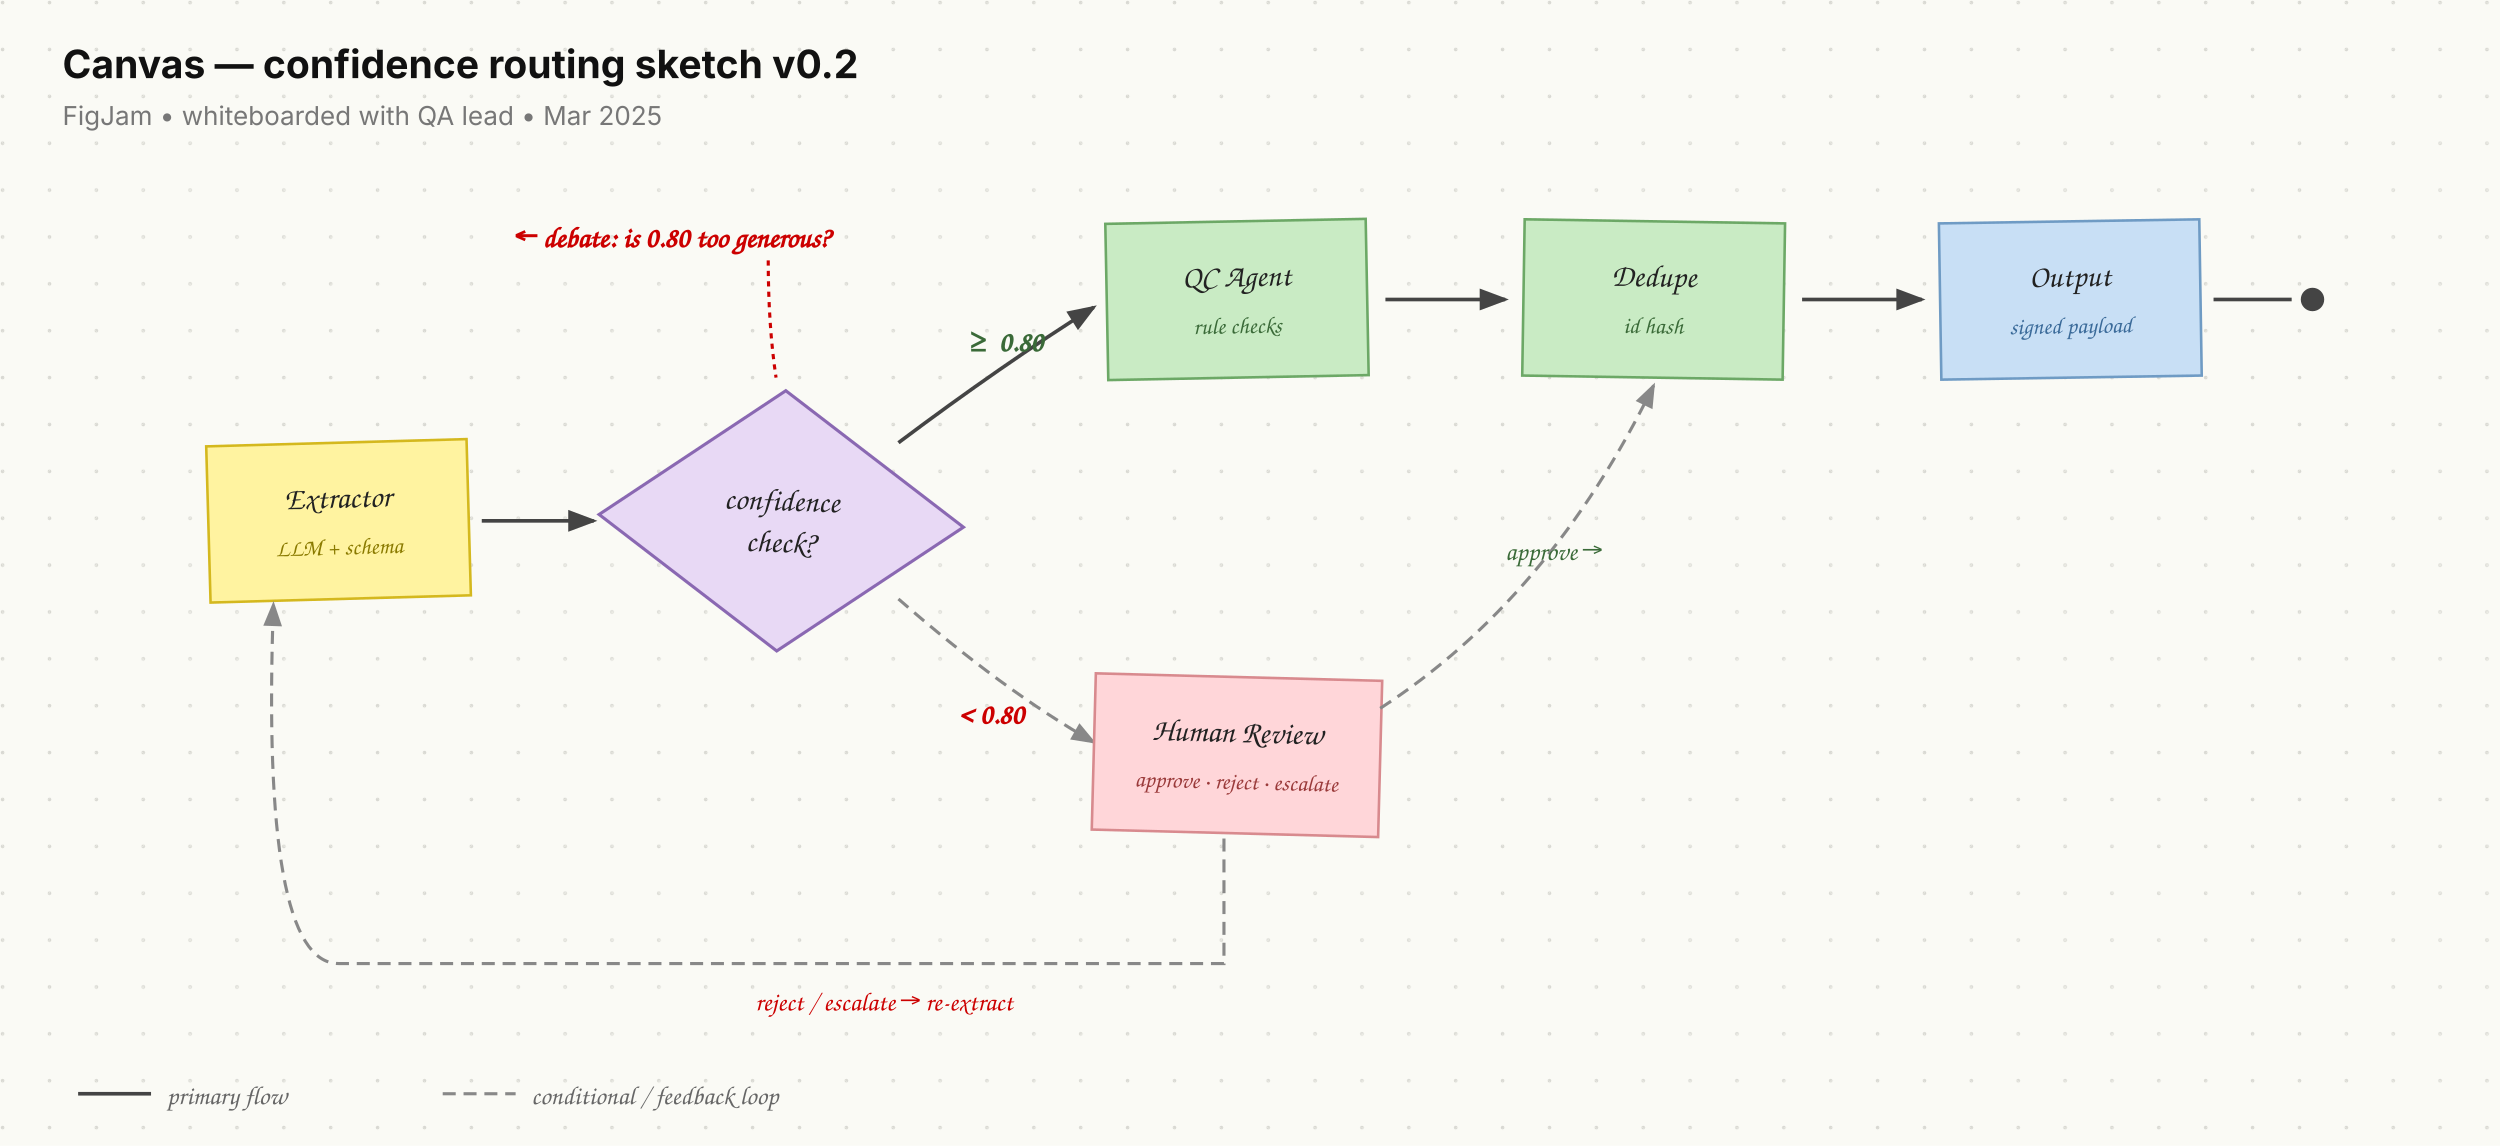
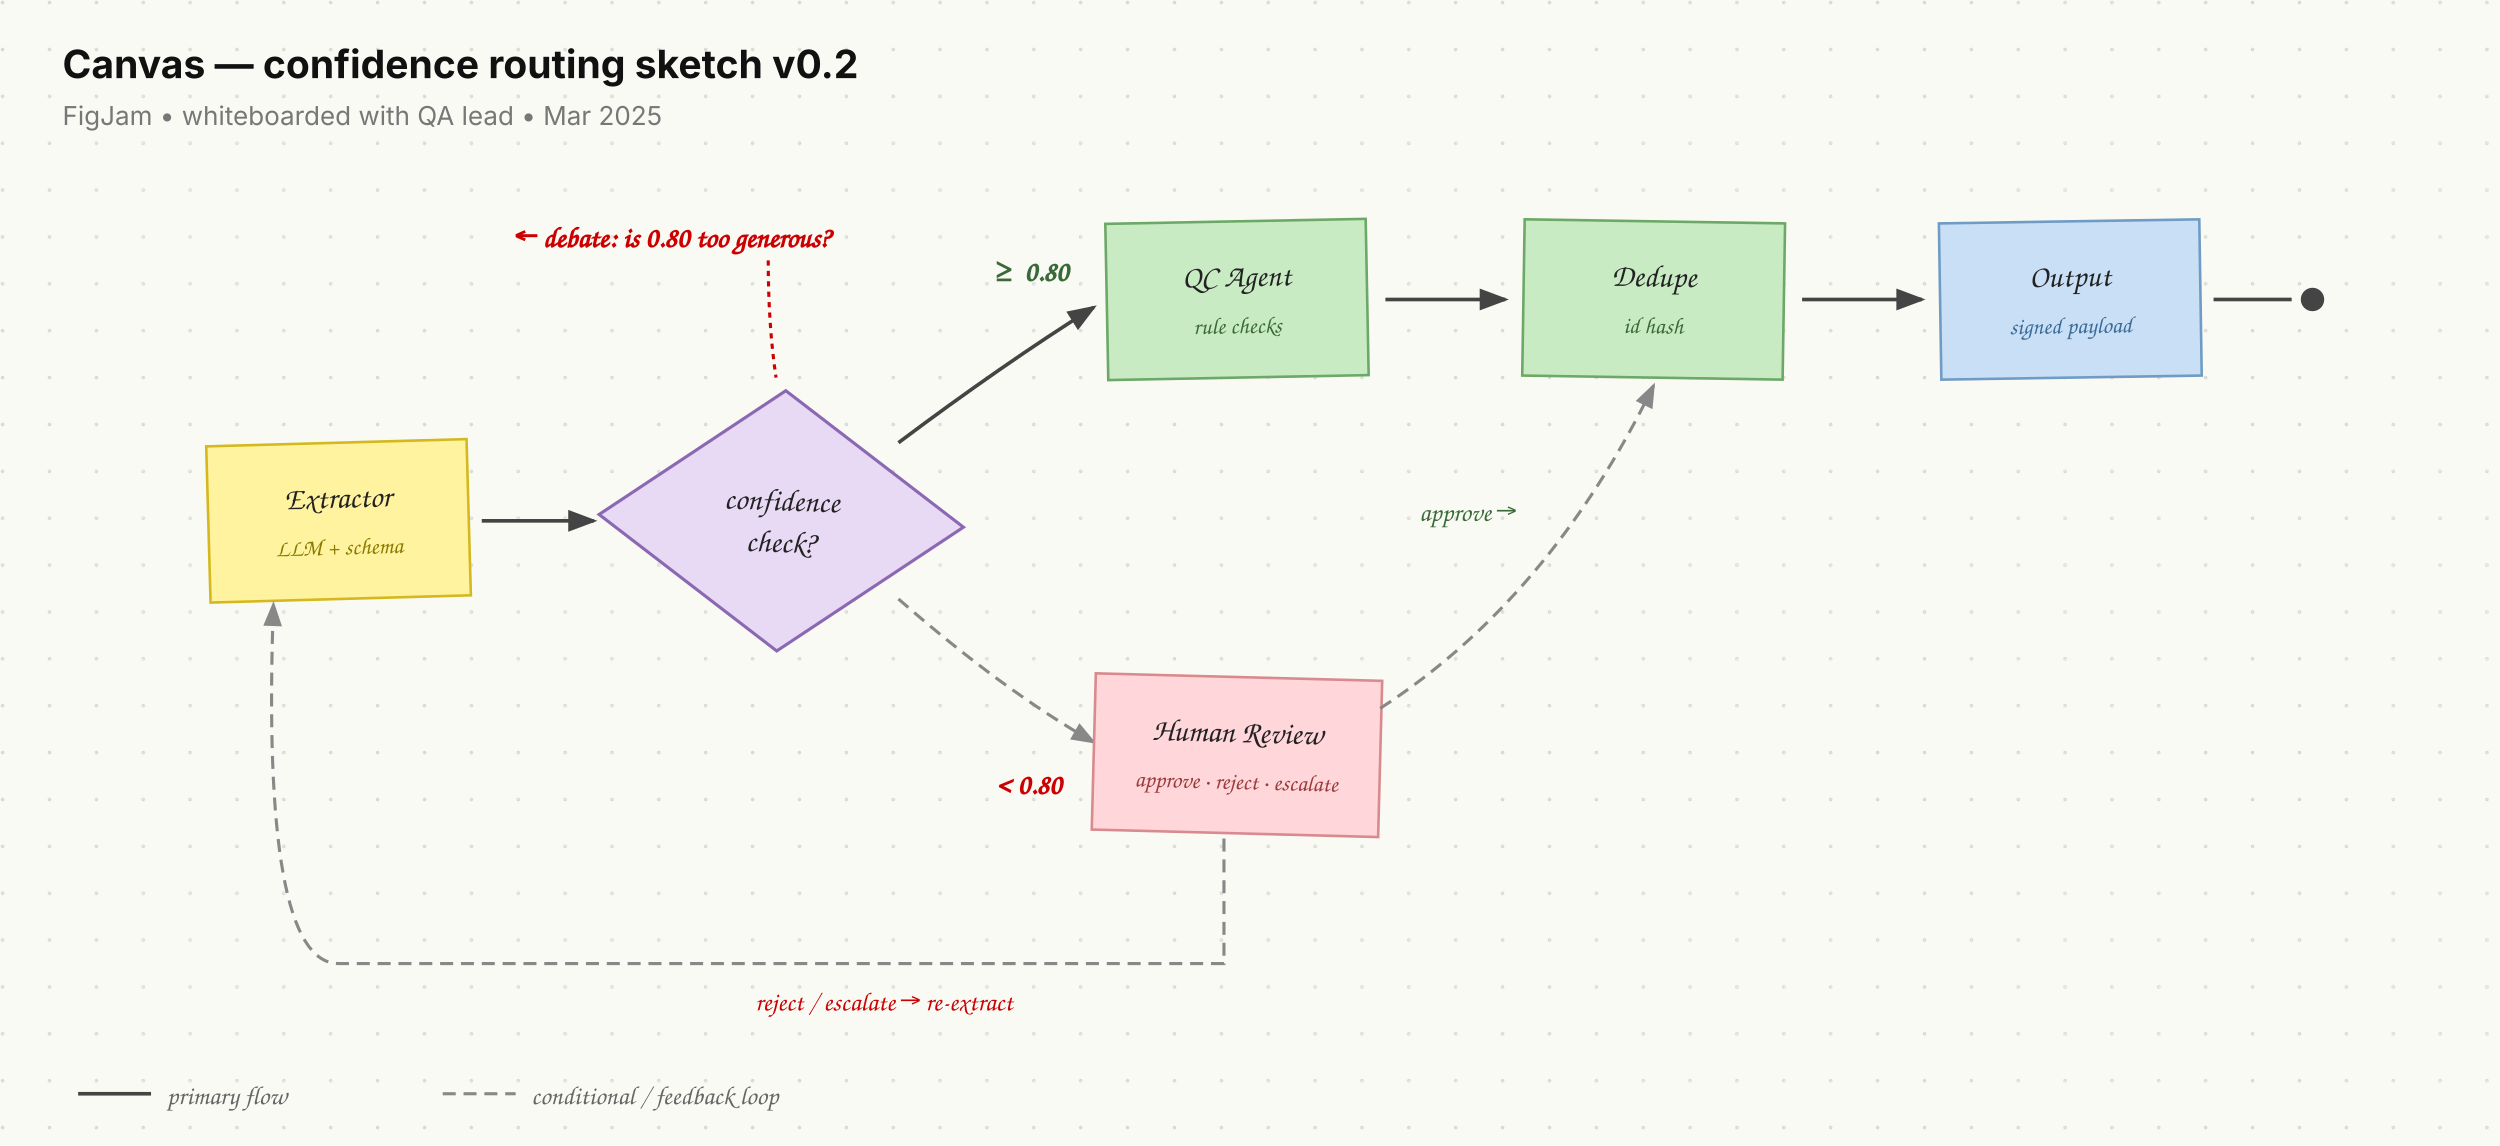
<svg xmlns="http://www.w3.org/2000/svg" viewBox="0 0 960 440" width="960" height="440" font-family="system-ui, -apple-system, sans-serif">
  <defs>
    <pattern id="cr-dots" x="0" y="0" width="18" height="18" patternUnits="userSpaceOnUse">
      <circle cx="1" cy="1" r="0.7" fill="#d8d8d2" />
    </pattern>
    <marker id="cr-arr" markerWidth="8" markerHeight="6" refX="7" refY="3" orient="auto">
      <polygon points="0 0,8 3,0 6" fill="#444" />
    </marker>
    <marker id="cr-arr-g" markerWidth="8" markerHeight="6" refX="7" refY="3" orient="auto">
      <polygon points="0 0,8 3,0 6" fill="#888" />
    </marker>
    <style>.hand { font-family: 'Kalam', 'Bradley Hand', 'Chalkboard SE', cursive; }</style>
  </defs>
  <rect width="960" height="440" fill="#fafaf5" />
  <rect width="960" height="440" fill="url(#cr-dots)" />
  <text x="24" y="30" font-size="15" font-weight="700" fill="#111">Canvas — confidence routing sketch v0.2</text>
  <text x="24" y="48" font-size="10" fill="#777">FigJam • whiteboarded with QA lead • Mar 2025</text>
  <g transform="rotate(-1.6 130 200)">
    <rect x="80" y="170" width="100" height="60" fill="#fff3a0" stroke="#d4b81e" stroke-width="1" />
    <text x="130" y="195" class="hand" font-size="12" fill="#222" text-anchor="middle">Extractor</text>
    <text x="130" y="213" class="hand" font-size="9" fill="#8a7a00" text-anchor="middle">LLM + schema</text>
  </g>
  <path d="M 185 200 Q 210 200 228 200" fill="none" stroke="#444" stroke-width="1.4" marker-end="url(#cr-arr)" />
  <g transform="rotate(2 300 200)">
    <polygon points="300,150 370,200 300,250 230,200" fill="#e8d9f5" stroke="#8a68b2" stroke-width="1.2" />
    <text x="300" y="196" class="hand" font-size="12" fill="#222" text-anchor="middle">confidence</text>
    <text x="300" y="212" class="hand" font-size="12" fill="#222" text-anchor="middle">check?</text>
  </g>
  <path d="M 345 170 Q 385 140 420 118" fill="none" stroke="#444" stroke-width="1.4" marker-end="url(#cr-arr)" />
-   <text x="370" y="135" class="hand" font-size="11" fill="#3a6a38" font-weight="700">≥ 0.80</text>
+   <text x="395" y="108" class="hand" font-size="11" fill="#3a6a38" font-weight="700" text-anchor="middle">≥ 0.80</text>
  <g transform="rotate(-1.1 475 115)">
    <rect x="425" y="85" width="100" height="60" fill="#c9ebc4" stroke="#6ca866" stroke-width="1" />
    <text x="475" y="110" class="hand" font-size="12" fill="#222" text-anchor="middle">QC Agent</text>
    <text x="475" y="128" class="hand" font-size="9" fill="#3a6a38" text-anchor="middle">rule checks</text>
  </g>
  <path d="M 532 115 Q 555 115 578 115" fill="none" stroke="#444" stroke-width="1.4" marker-end="url(#cr-arr)" />
  <g transform="rotate(0.9 635 115)">
    <rect x="585" y="85" width="100" height="60" fill="#c9ebc4" stroke="#6ca866" stroke-width="1" />
    <text x="635" y="110" class="hand" font-size="12" fill="#222" text-anchor="middle">Dedupe</text>
    <text x="635" y="128" class="hand" font-size="9" fill="#3a6a38" text-anchor="middle">id hash</text>
  </g>
  <path d="M 692 115 Q 715 115 738 115" fill="none" stroke="#444" stroke-width="1.4" marker-end="url(#cr-arr)" />
  <g transform="rotate(-0.9 795 115)">
    <rect x="745" y="85" width="100" height="60" fill="#c8dff5" stroke="#6f9bc4" stroke-width="1" />
    <text x="795" y="110" class="hand" font-size="12" fill="#222" text-anchor="middle">Output</text>
    <text x="795" y="128" class="hand" font-size="9" fill="#3a6a99" text-anchor="middle">signed payload</text>
  </g>
  <path d="M 850 115 L 880 115" fill="none" stroke="#444" stroke-width="1.4" />
  <circle cx="888" cy="115" r="4.5" fill="#444" />
  <path d="M 345 230 Q 385 265 420 285" fill="none" stroke="#888" stroke-width="1.2" stroke-dasharray="5,3" marker-end="url(#cr-arr-g)" />
-   <text x="368" y="278" class="hand" font-size="11" fill="#c00" font-weight="700">&lt; 0.80</text>
+   <text x="395" y="305" class="hand" font-size="11" fill="#c00" font-weight="700" text-anchor="middle">&lt; 0.80</text>
  <g transform="rotate(1.5 475 290)">
    <rect x="420" y="260" width="110" height="60" fill="#ffd6d9" stroke="#d88a8e" stroke-width="1" />
    <text x="475" y="285" class="hand" font-size="12" fill="#222" text-anchor="middle">Human Review</text>
    <text x="475" y="303" class="hand" font-size="9" fill="#9a3a3a" text-anchor="middle">approve · reject · escalate</text>
  </g>
  <path d="M 530 272 Q 595 230 635 148" fill="none" stroke="#888" stroke-width="1.2" stroke-dasharray="5,3" marker-end="url(#cr-arr-g)" />
-   <text x="578" y="215" class="hand" font-size="10" fill="#3a6a38" font-style="italic">approve →</text>
+   <text x="545" y="200" class="hand" font-size="10" fill="#3a6a38" font-style="italic">approve →</text>
  <path d="M 470 322 L 470 370 L 130 370 Q 100 370 105 232" fill="none" stroke="#888" stroke-width="1.2" stroke-dasharray="5,3" marker-end="url(#cr-arr-g)" />
  <text x="290" y="388" class="hand" font-size="10" fill="#c00" font-style="italic">reject / escalate → re-extract</text>
  <text x="198" y="95" class="hand" font-size="11" fill="#c00" font-weight="700">← debate: is 0.80 too generous?</text>
  <path d="M 295 100 Q 295 125 298 145" fill="none" stroke="#c00" stroke-width="1.2" stroke-dasharray="2,2" />
  <g class="hand" font-size="10" fill="#666">
    <line x1="30" y1="420" x2="58" y2="420" stroke="#444" stroke-width="1.4" />
    <text x="64" y="424">primary flow</text>
    <line x1="170" y1="420" x2="198" y2="420" stroke="#888" stroke-width="1.2" stroke-dasharray="5,3" />
    <text x="204" y="424">conditional / feedback loop</text>
  </g>
</svg>
